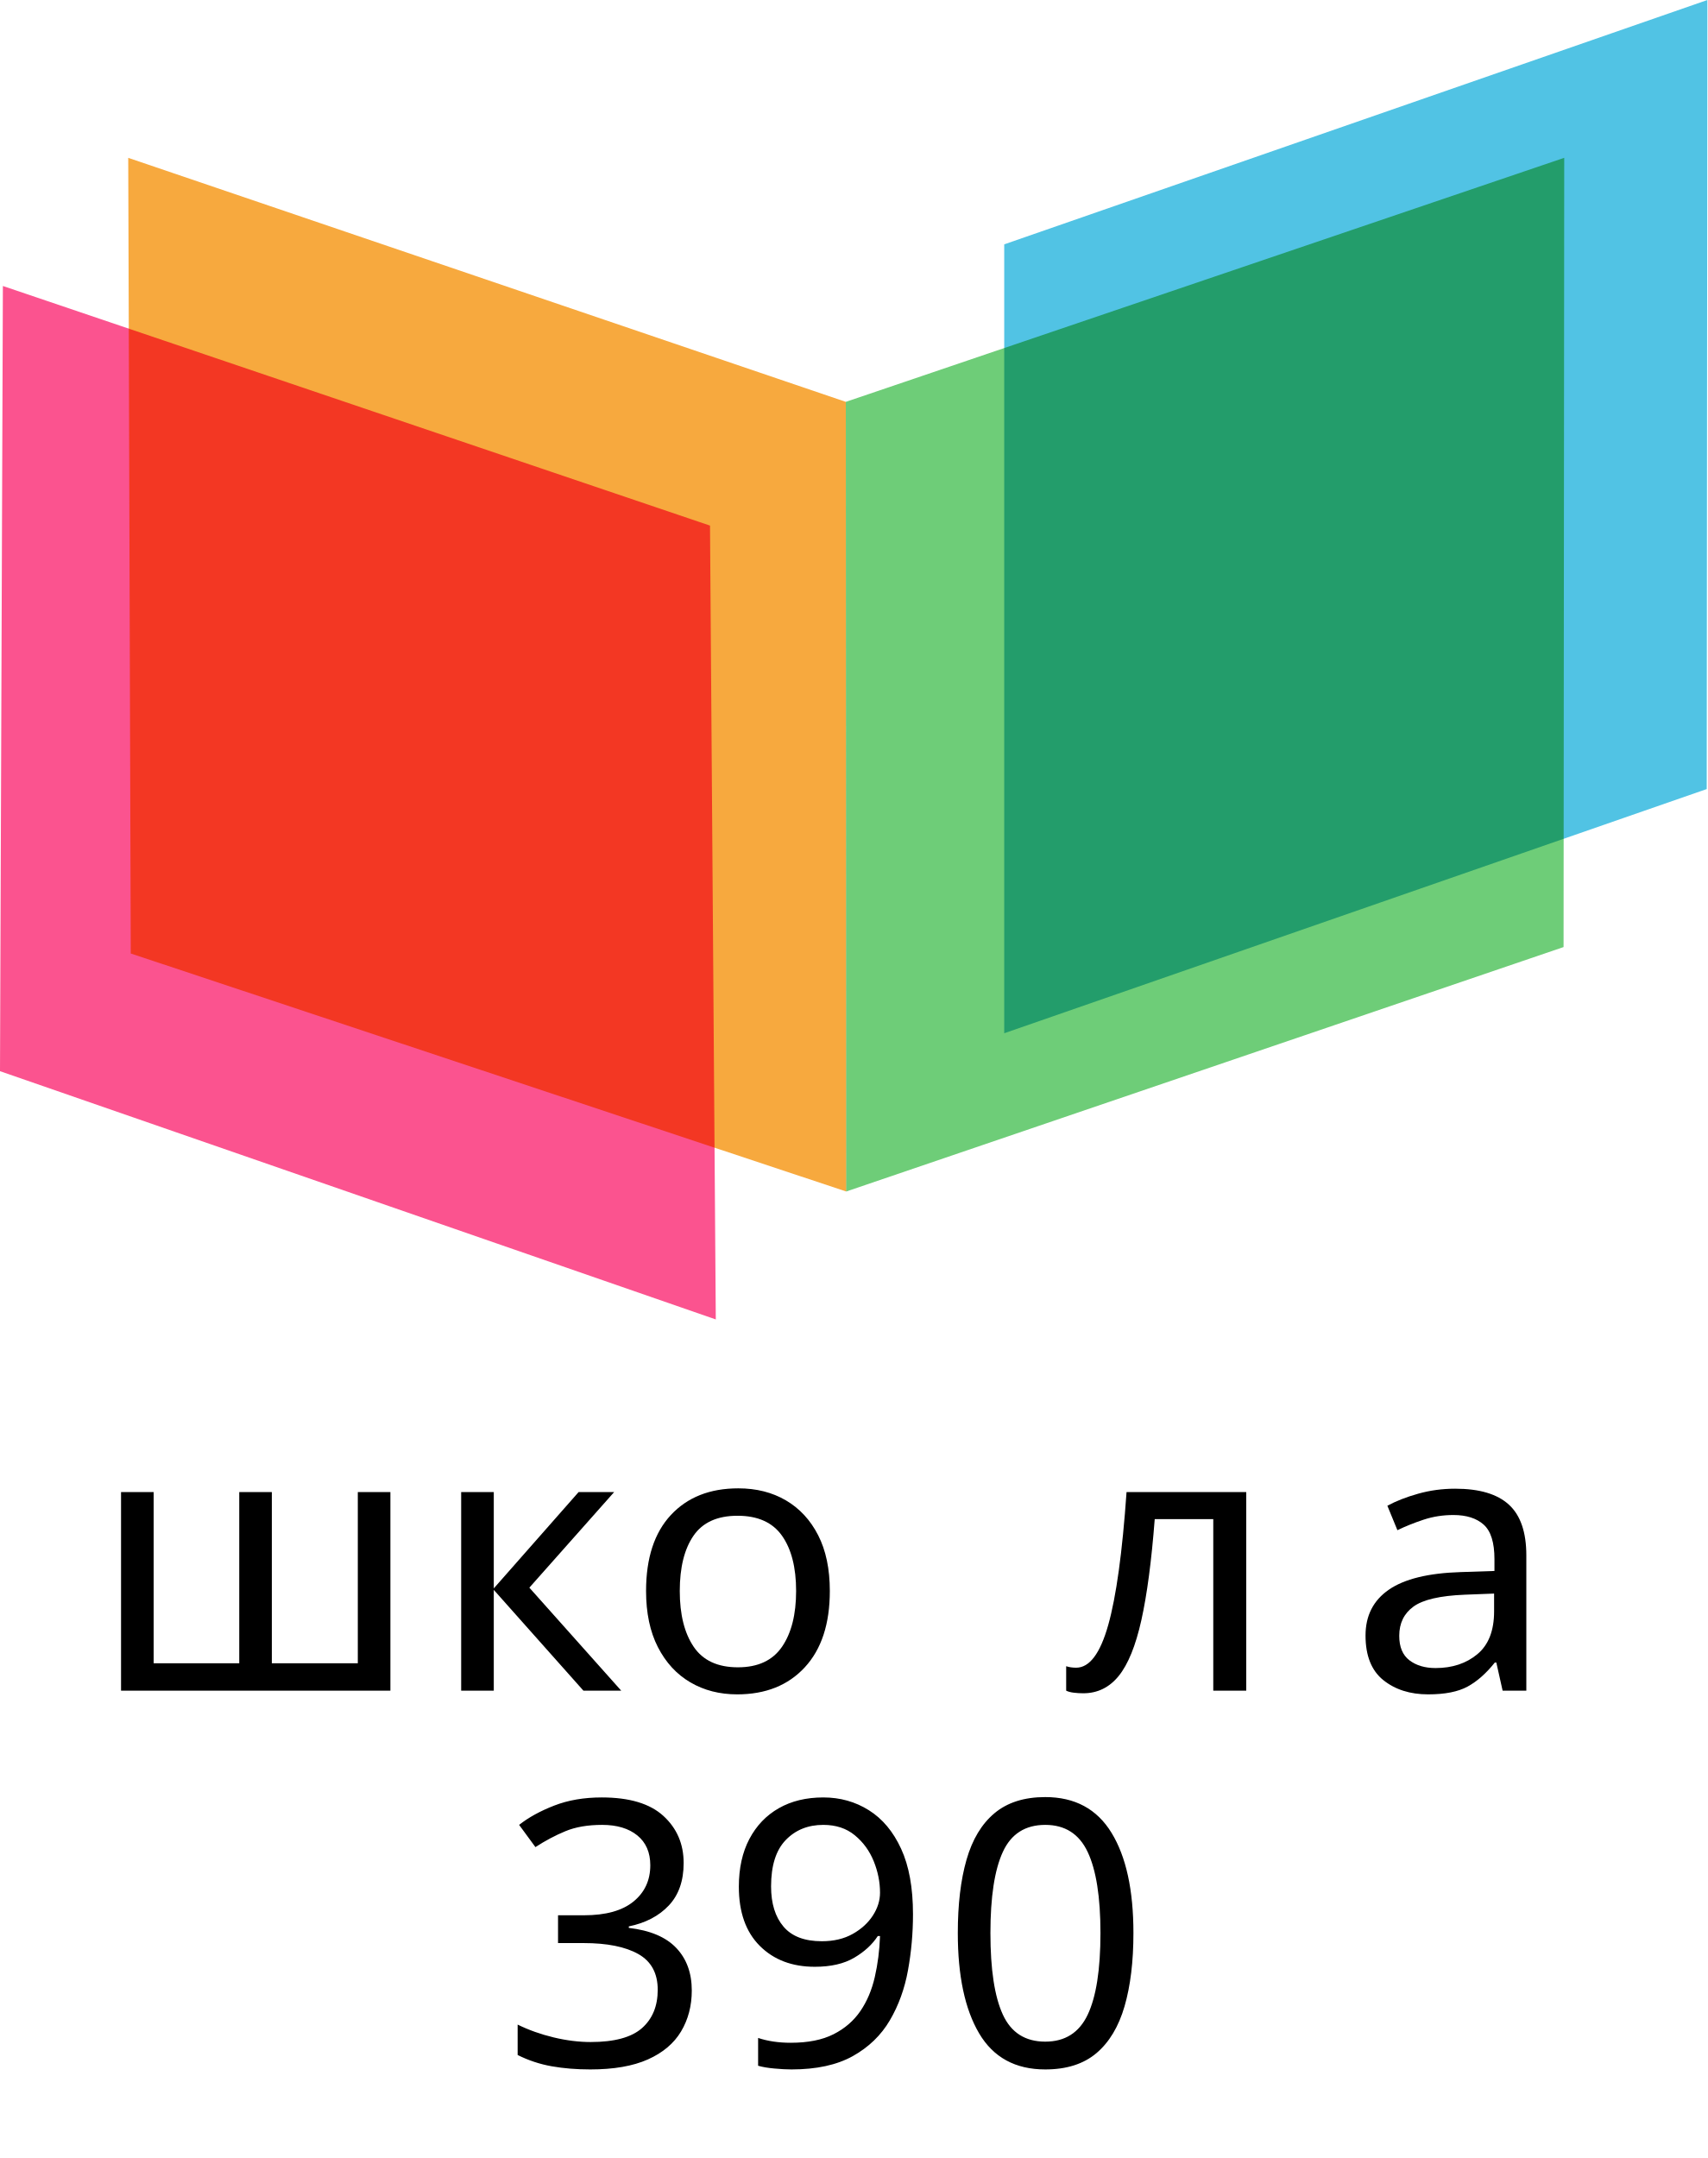
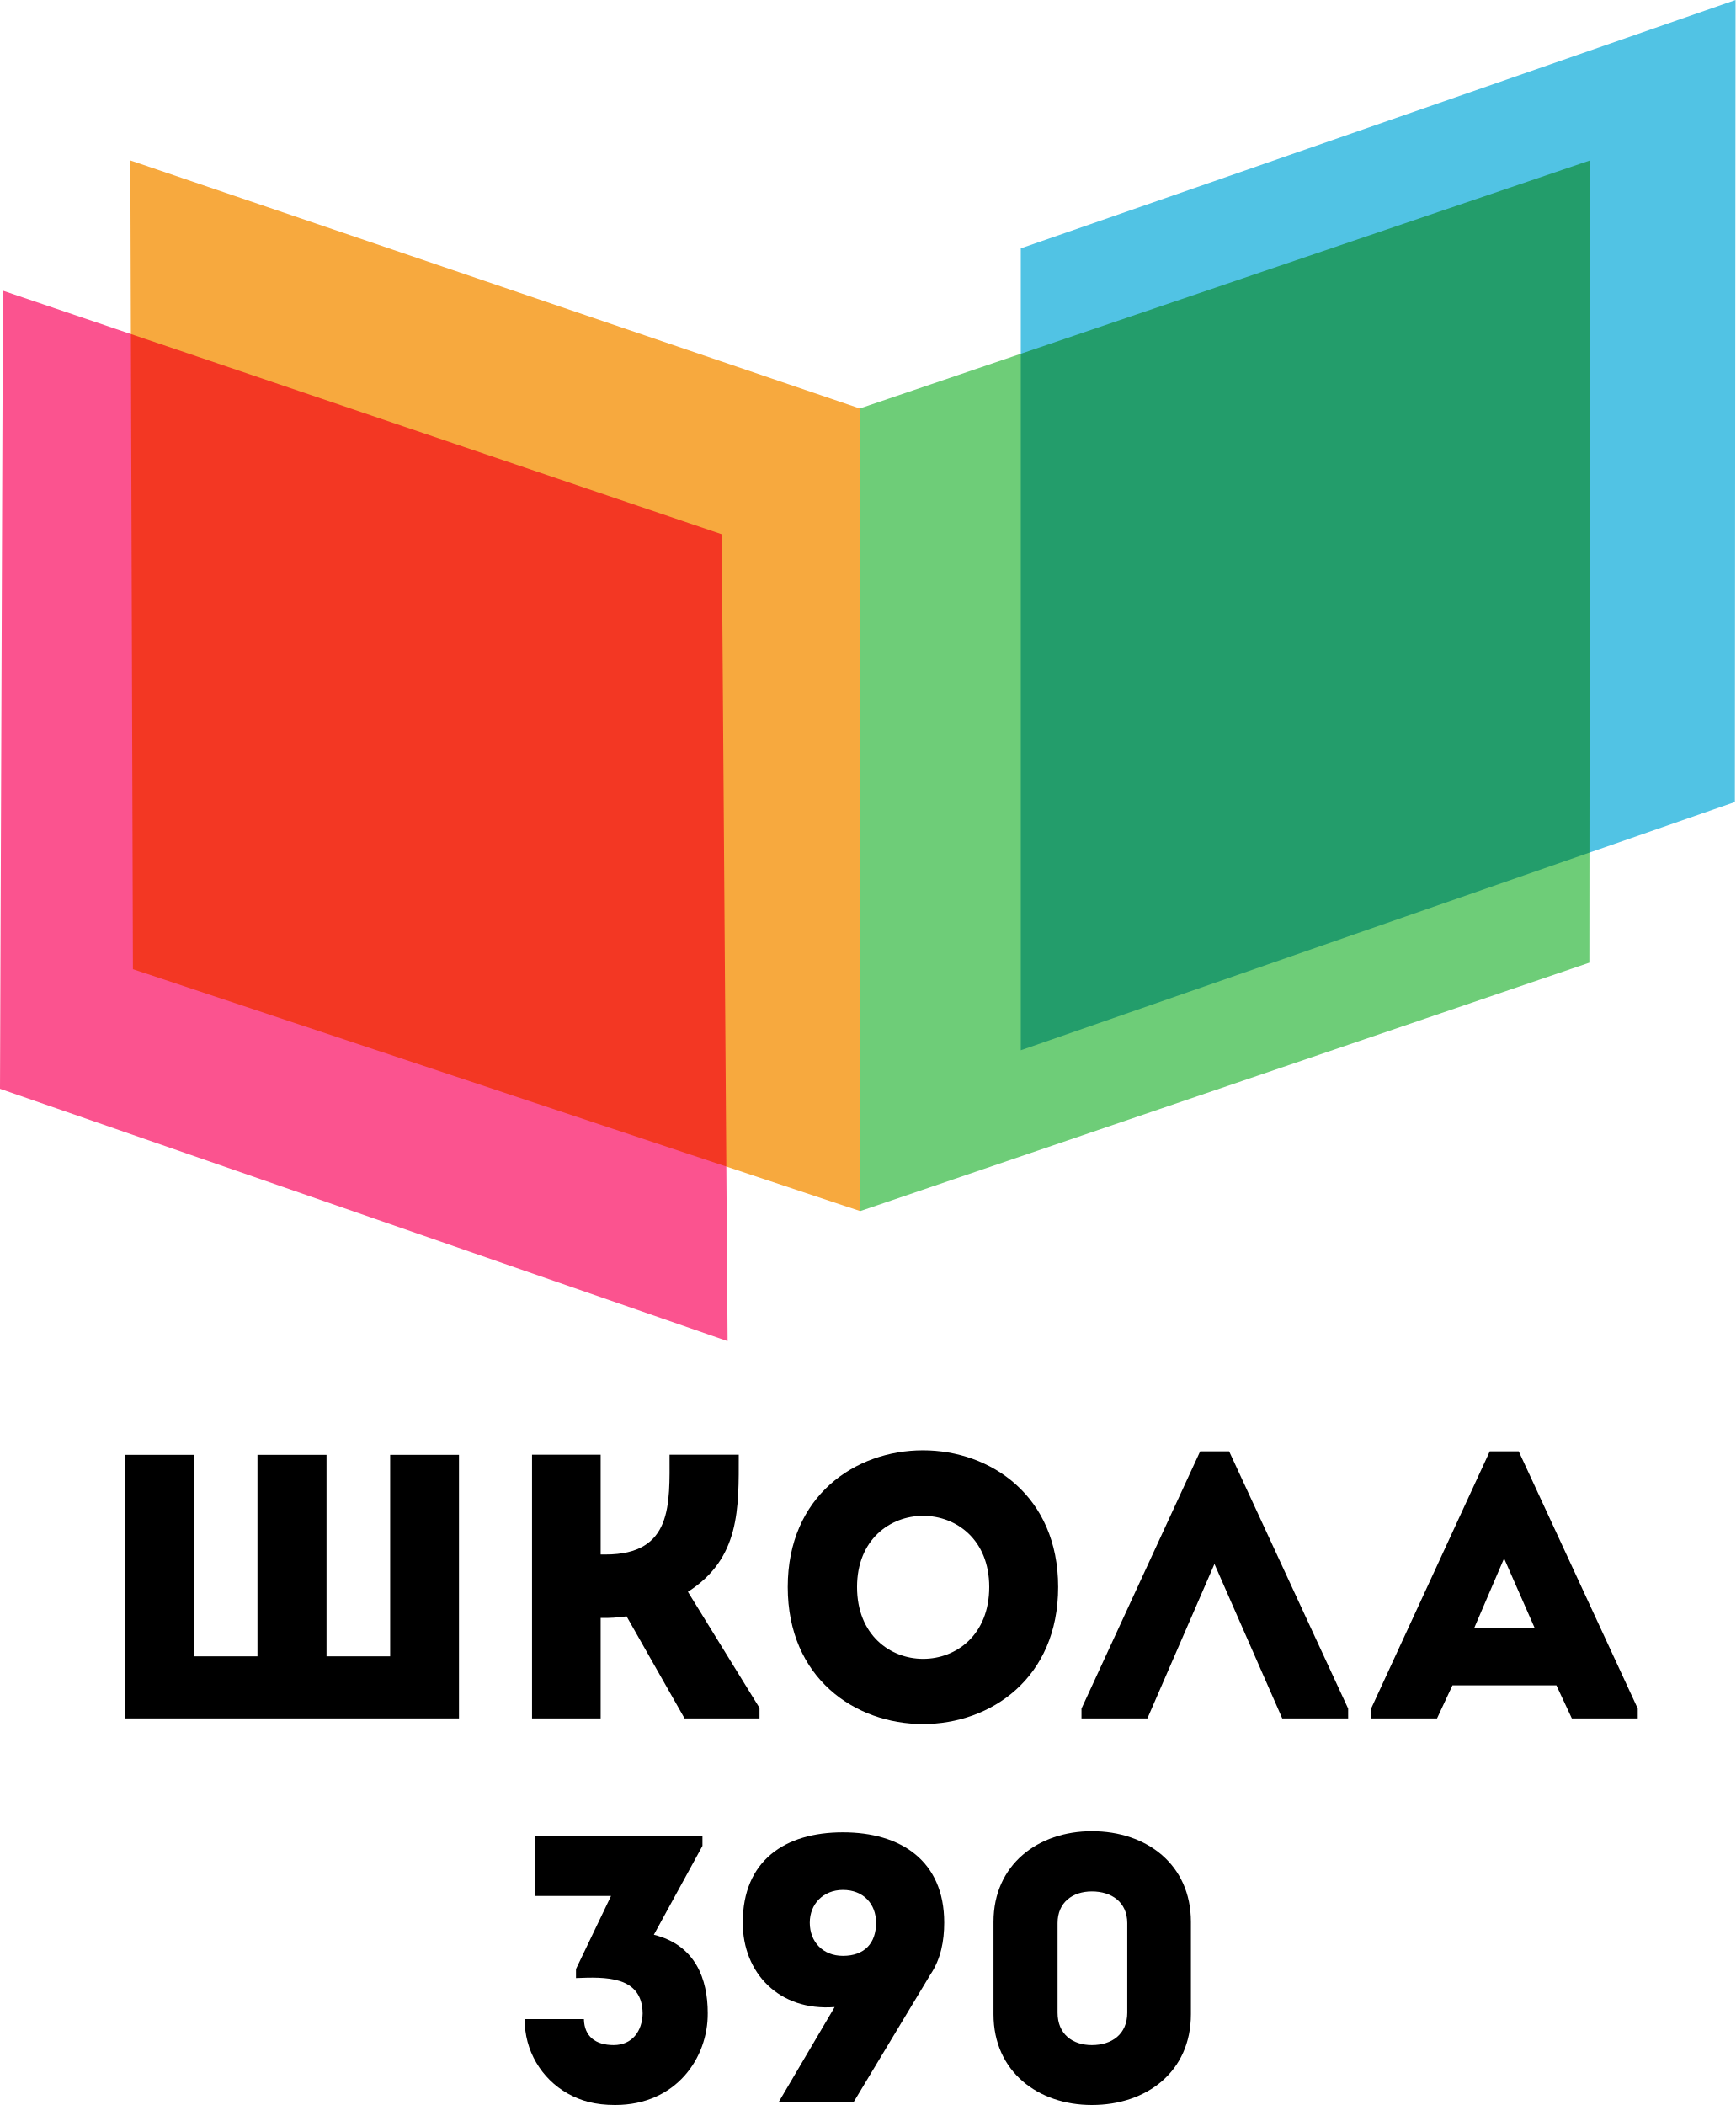
- <svg xmlns="http://www.w3.org/2000/svg" viewBox="0 0 829.39 1048.12">
+ <svg xmlns="http://www.w3.org/2000/svg" viewBox="0 0 829.39 1005.83">
  <defs>
-     <style>.a36dba74-7e1b-49d8-96f4-4d480168babc{isolation:isolate;}.b766b141-32a5-4701-b052-0a3db89c0289{fill:#f7a93e;}.af010bdf-8e7e-42f7-ac1c-0a1ec4b01046{fill:#51c3e4;}.ea37e1d9-88f3-4d28-9c2f-254b1aae72f1{fill:#6ecd78;}.ace701bf-fe4a-4bfc-bdc1-b45d01407faf,.ea37e1d9-88f3-4d28-9c2f-254b1aae72f1{mix-blend-mode:multiply;}.ace701bf-fe4a-4bfc-bdc1-b45d01407faf{fill:#fb538f;}.bb3f0daf-729f-4e7c-b17d-9588d0ce3d7c{font-size:179.98px;font-family:Intro, Intro ;letter-spacing:0.02em;}.befadf73-70e0-4421-b881-7a48490d580f{letter-spacing:0.06em;}.f68e38c6-1b51-4787-9893-aec2e0517094{letter-spacing:0.01em;}</style>
+     <style>.f732a81b-483f-4d81-adc4-4c62b0d4fcb0{isolation:isolate;}.b2fc4655-8a05-4496-a478-9274114a3ccd{fill:#f7a93e;}.be705275-8a96-4d36-b38b-cd5d924d40e0{fill:#51c3e4;}.b81e7ba0-2cdf-4956-9f7a-3f896c47805b{fill:#6ecd78;}.b81e7ba0-2cdf-4956-9f7a-3f896c47805b,.bb2d4e74-ffd0-43e6-a647-7a774520381d{mix-blend-mode:multiply;}.bb2d4e74-ffd0-43e6-a647-7a774520381d{fill:#fb538f;}</style>
  </defs>
-   <g class="a36dba74-7e1b-49d8-96f4-4d480168babc">
-     <g id="e2cc61fc-2aa7-4844-90c9-5a1c01b4489a" data-name="Слой 1">
-       <polygon class="b766b141-32a5-4701-b052-0a3db89c0289" points="411.07 578.7 63.52 463.1 62.29 76.66 410.87 195.18 411.07 578.7" />
-       <polygon class="af010bdf-8e7e-42f7-ac1c-0a1ec4b01046" points="487.82 501.84 829.07 383.24 829.39 0 487.82 118.68 487.82 501.84" />
-       <polygon class="ea37e1d9-88f3-4d28-9c2f-254b1aae72f1" points="411.07 578.7 759.53 459.98 759.85 76.65 410.87 195.18 411.07 578.7" />
-       <polygon class="ace701bf-fe4a-4bfc-bdc1-b45d01407faf" points="347.71 640.84 0 520.26 1.4 138.9 344.9 255.28 347.71 640.84" />
-       <text class="bb3f0daf-729f-4e7c-b17d-9588d0ce3d7c" transform="translate(43.5 821.14)">шко<tspan class="befadf73-70e0-4421-b881-7a48490d580f" x="473.15" y="0">л</tspan>
-         <tspan class="f68e38c6-1b51-4787-9893-aec2e0517094" x="611.55" y="0">а</tspan>
-       </text>
-       <text class="bb3f0daf-729f-4e7c-b17d-9588d0ce3d7c" transform="translate(243.36 1003.31)">390</text>
+   <g class="f732a81b-483f-4d81-adc4-4c62b0d4fcb0">
+     <g id="b3d43752-3176-4f0a-82df-51486e287d57" data-name="Слой 1">
+       <polygon class="b2fc4655-8a05-4496-a478-9274114a3ccd" points="411.07 578.7 63.52 463.1 62.29 76.66 410.87 195.18 411.07 578.7" />
+       <polygon class="be705275-8a96-4d36-b38b-cd5d924d40e0" points="487.82 501.84 829.07 383.24 829.39 0 487.82 118.68 487.82 501.84" />
+       <polygon class="b81e7ba0-2cdf-4956-9f7a-3f896c47805b" points="411.07 578.7 759.53 459.98 759.85 76.65 410.87 195.18 411.07 578.7" />
+       <polygon class="bb2d4e74-ffd0-43e6-a647-7a774520381d" points="347.71 640.84 0 520.26 1.4 138.9 344.9 255.28 347.71 640.84" />
+       <path d="M184.66,711.06h32.93v96.29H248V711.06H281v96.29h30.41V711.06H344.3V837H184.66Z" transform="translate(-124.96 -15.9)" />
+       <path d="M379.21,837v-126H412v47.69h2.34c32.21,0,30.59-24.11,30.59-47.69H478c0,25.74.72,49.49-24.3,65.51L487.92,832v5H452.1l-27.71-48.77A73,73,0,0,1,412,789v48Z" transform="translate(-124.96 -15.9)" />
+       <path d="M501.41,774.23c0-87.11,129.23-87.11,129.23,0C630.64,861.52,501.41,861.52,501.41,774.23Zm96.29,0c0-45.35-63.17-45.35-63.17,0C534.53,820,597.7,820,597.7,774.23Z" transform="translate(-124.96 -15.9)" />
+       <path d="M673.29,837h-31.5v-4.68l56.7-122.92h13.86l56.87,122.92V837h-31.5l-32.39-73.79Z" transform="translate(-124.96 -15.9)" />
+       <path d="M868.74,821.21H819.07L811.69,837h-31.5v-4.68l56.7-122.92h13.85l56.88,122.92V837h-31.5Zm-25-60.66-14.22,33.12H858.3Z" transform="translate(-124.96 -15.9)" />
+       <path d="M404,980.7c.18,8.28,5.58,12.41,14.22,12.41,8.81,0,13.67-6.65,13.85-15.11-.18-18.18-18.17-17.46-31.85-16.92v-4.32l16.74-34.92H380.56V893.23h80.09v4.68l-23.22,42.47c20,5,25.74,21.24,25.74,37.44.18,21.41-15.12,43.91-44.27,43.91-9.54,0-16.38-2-22.5-5.4a40.35,40.35,0,0,1-20.7-35.63Z" transform="translate(-124.96 -15.9)" />
+       <path d="M497,1020.47l26.82-45.53c-26.64,2-43.91-16.38-43.91-40.32,0-29.69,20.15-43.19,47.87-43.19,27.54,0,48.41,13.5,48.41,43.19,0,8.64-1.62,17.46-6.65,24.84l-36.72,61Zm14.94-85.85c0,9.18,6.3,15.84,15.84,15.84,10.44,0,15.84-6.12,15.84-15.84,0-8.82-5.94-15.66-15.84-15.66C518.24,919,511.94,925.8,511.94,934.62Z" transform="translate(-124.96 -15.9)" />
+       <path d="M694.08,934.26v44.1c0,27.53-21.24,43.37-47.34,43.37-25.55,0-47-15.84-47-43.37v-44.1c0-27.53,21.42-43.37,47-43.37C672.84,890.89,694.08,906.73,694.08,934.26Zm-30.42,43.38V934.8c0-9.9-7.38-15.12-16.92-15.12-9.18,0-16.38,5.22-16.38,15.12v42.84c0,10.26,7.2,15.47,16.38,15.47C656.28,993.11,663.66,987.9,663.66,977.64Z" transform="translate(-124.96 -15.9)" />
    </g>
  </g>
</svg>
